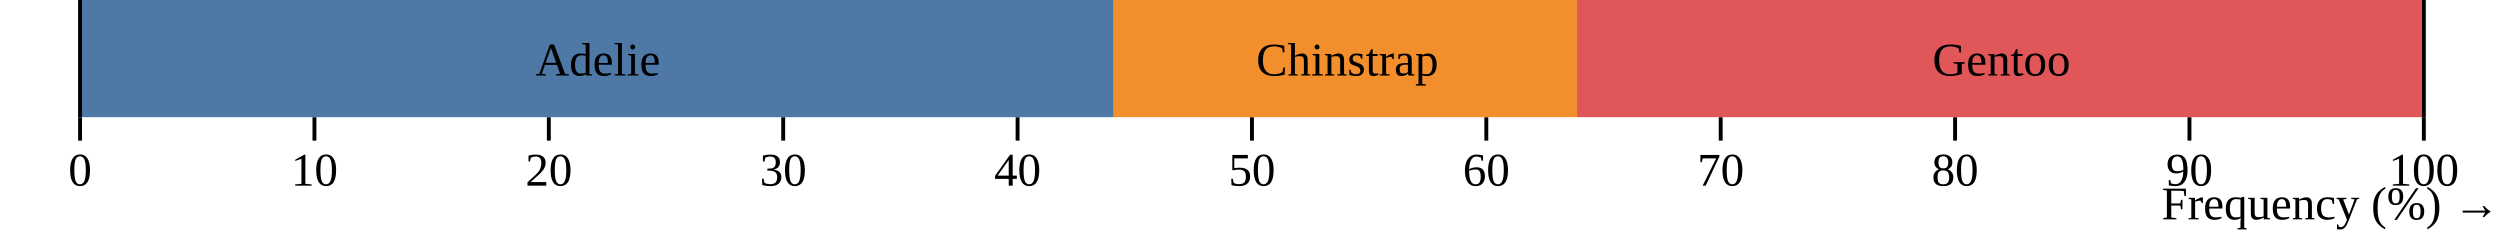
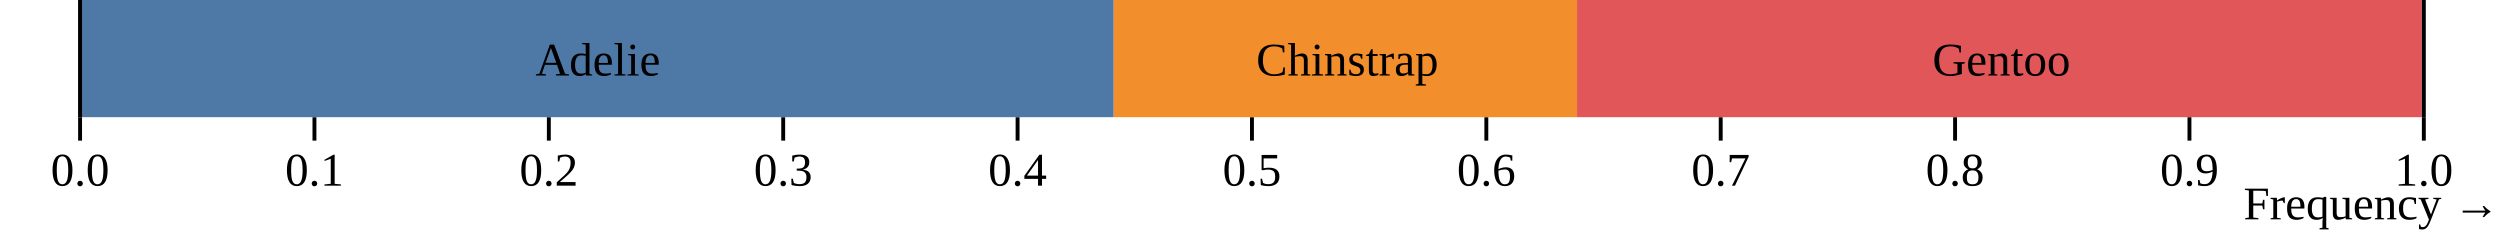
<svg xmlns="http://www.w3.org/2000/svg" class="plot" fill="currentColor" text-anchor="middle" width="640" height="60" viewBox="0 0 640 60">
  <g transform="translate(0,30)" fill="none" text-anchor="middle">
    <g class="tick" opacity="1" transform="translate(20.5,0)">
      <line stroke="currentColor" y2="6" />
-       <text fill="currentColor" y="9" dy="0.71em">0</text>
+       <text fill="currentColor" y="9" dy="0.71em">0.0</text>
    </g>
    <g class="tick" opacity="1" transform="translate(80.5,0)">
      <line stroke="currentColor" y2="6" />
-       <text fill="currentColor" y="9" dy="0.71em">10</text>
+       <text fill="currentColor" y="9" dy="0.71em">0.1</text>
    </g>
    <g class="tick" opacity="1" transform="translate(140.5,0)">
      <line stroke="currentColor" y2="6" />
-       <text fill="currentColor" y="9" dy="0.71em">20</text>
+       <text fill="currentColor" y="9" dy="0.71em">0.2</text>
    </g>
    <g class="tick" opacity="1" transform="translate(200.5,0)">
      <line stroke="currentColor" y2="6" />
-       <text fill="currentColor" y="9" dy="0.71em">30</text>
+       <text fill="currentColor" y="9" dy="0.71em">0.3</text>
    </g>
    <g class="tick" opacity="1" transform="translate(260.5,0)">
      <line stroke="currentColor" y2="6" />
-       <text fill="currentColor" y="9" dy="0.71em">40</text>
+       <text fill="currentColor" y="9" dy="0.71em">0.4</text>
    </g>
    <g class="tick" opacity="1" transform="translate(320.5,0)">
      <line stroke="currentColor" y2="6" />
-       <text fill="currentColor" y="9" dy="0.71em">50</text>
+       <text fill="currentColor" y="9" dy="0.71em">0.5</text>
    </g>
    <g class="tick" opacity="1" transform="translate(380.5,0)">
      <line stroke="currentColor" y2="6" />
-       <text fill="currentColor" y="9" dy="0.71em">60</text>
+       <text fill="currentColor" y="9" dy="0.71em">0.6</text>
    </g>
    <g class="tick" opacity="1" transform="translate(440.5,0)">
      <line stroke="currentColor" y2="6" />
-       <text fill="currentColor" y="9" dy="0.71em">70</text>
+       <text fill="currentColor" y="9" dy="0.71em">0.7</text>
    </g>
    <g class="tick" opacity="1" transform="translate(500.5,0)">
      <line stroke="currentColor" y2="6" />
-       <text fill="currentColor" y="9" dy="0.71em">80</text>
+       <text fill="currentColor" y="9" dy="0.71em">0.8</text>
    </g>
    <g class="tick" opacity="1" transform="translate(560.5,0)">
      <line stroke="currentColor" y2="6" />
-       <text fill="currentColor" y="9" dy="0.71em">90</text>
+       <text fill="currentColor" y="9" dy="0.71em">0.9</text>
    </g>
    <g class="tick" opacity="1" transform="translate(620.5,0)">
      <line stroke="currentColor" y2="6" />
-       <text fill="currentColor" y="9" dy="0.71em">100</text>
+       <text fill="currentColor" y="9" dy="0.71em">1.0</text>
    </g>
-     <text fill="currentColor" transform="translate(640,30)" dy="-0.32em" text-anchor="end">Frequency (%) →</text>
+     <text fill="currentColor" transform="translate(640,30)" dy="-0.32em" text-anchor="end">Frequency →</text>
  </g>
  <g>
    <rect x="20" width="265.116" y="0" height="30" fill="#4e79a7" />
    <rect x="285.116" width="118.605" y="0" height="30" fill="#f28e2c" />
    <rect x="403.721" width="216.279" y="0" height="30" fill="#e15759" />
  </g>
  <g transform="translate(0.5,0.5)">
    <text dy="0.32em" x="152.558" y="15">Adelie</text>
    <text dy="0.32em" x="344.419" y="15">Chinstrap</text>
    <text dy="0.32em" x="511.86" y="15">Gentoo</text>
  </g>
  <g stroke="currentColor" transform="translate(0.5,0)">
    <line x1="20" x2="20" y1="0" y2="30" />
    <line x1="620" x2="620" y1="0" y2="30" />
  </g>
</svg>
